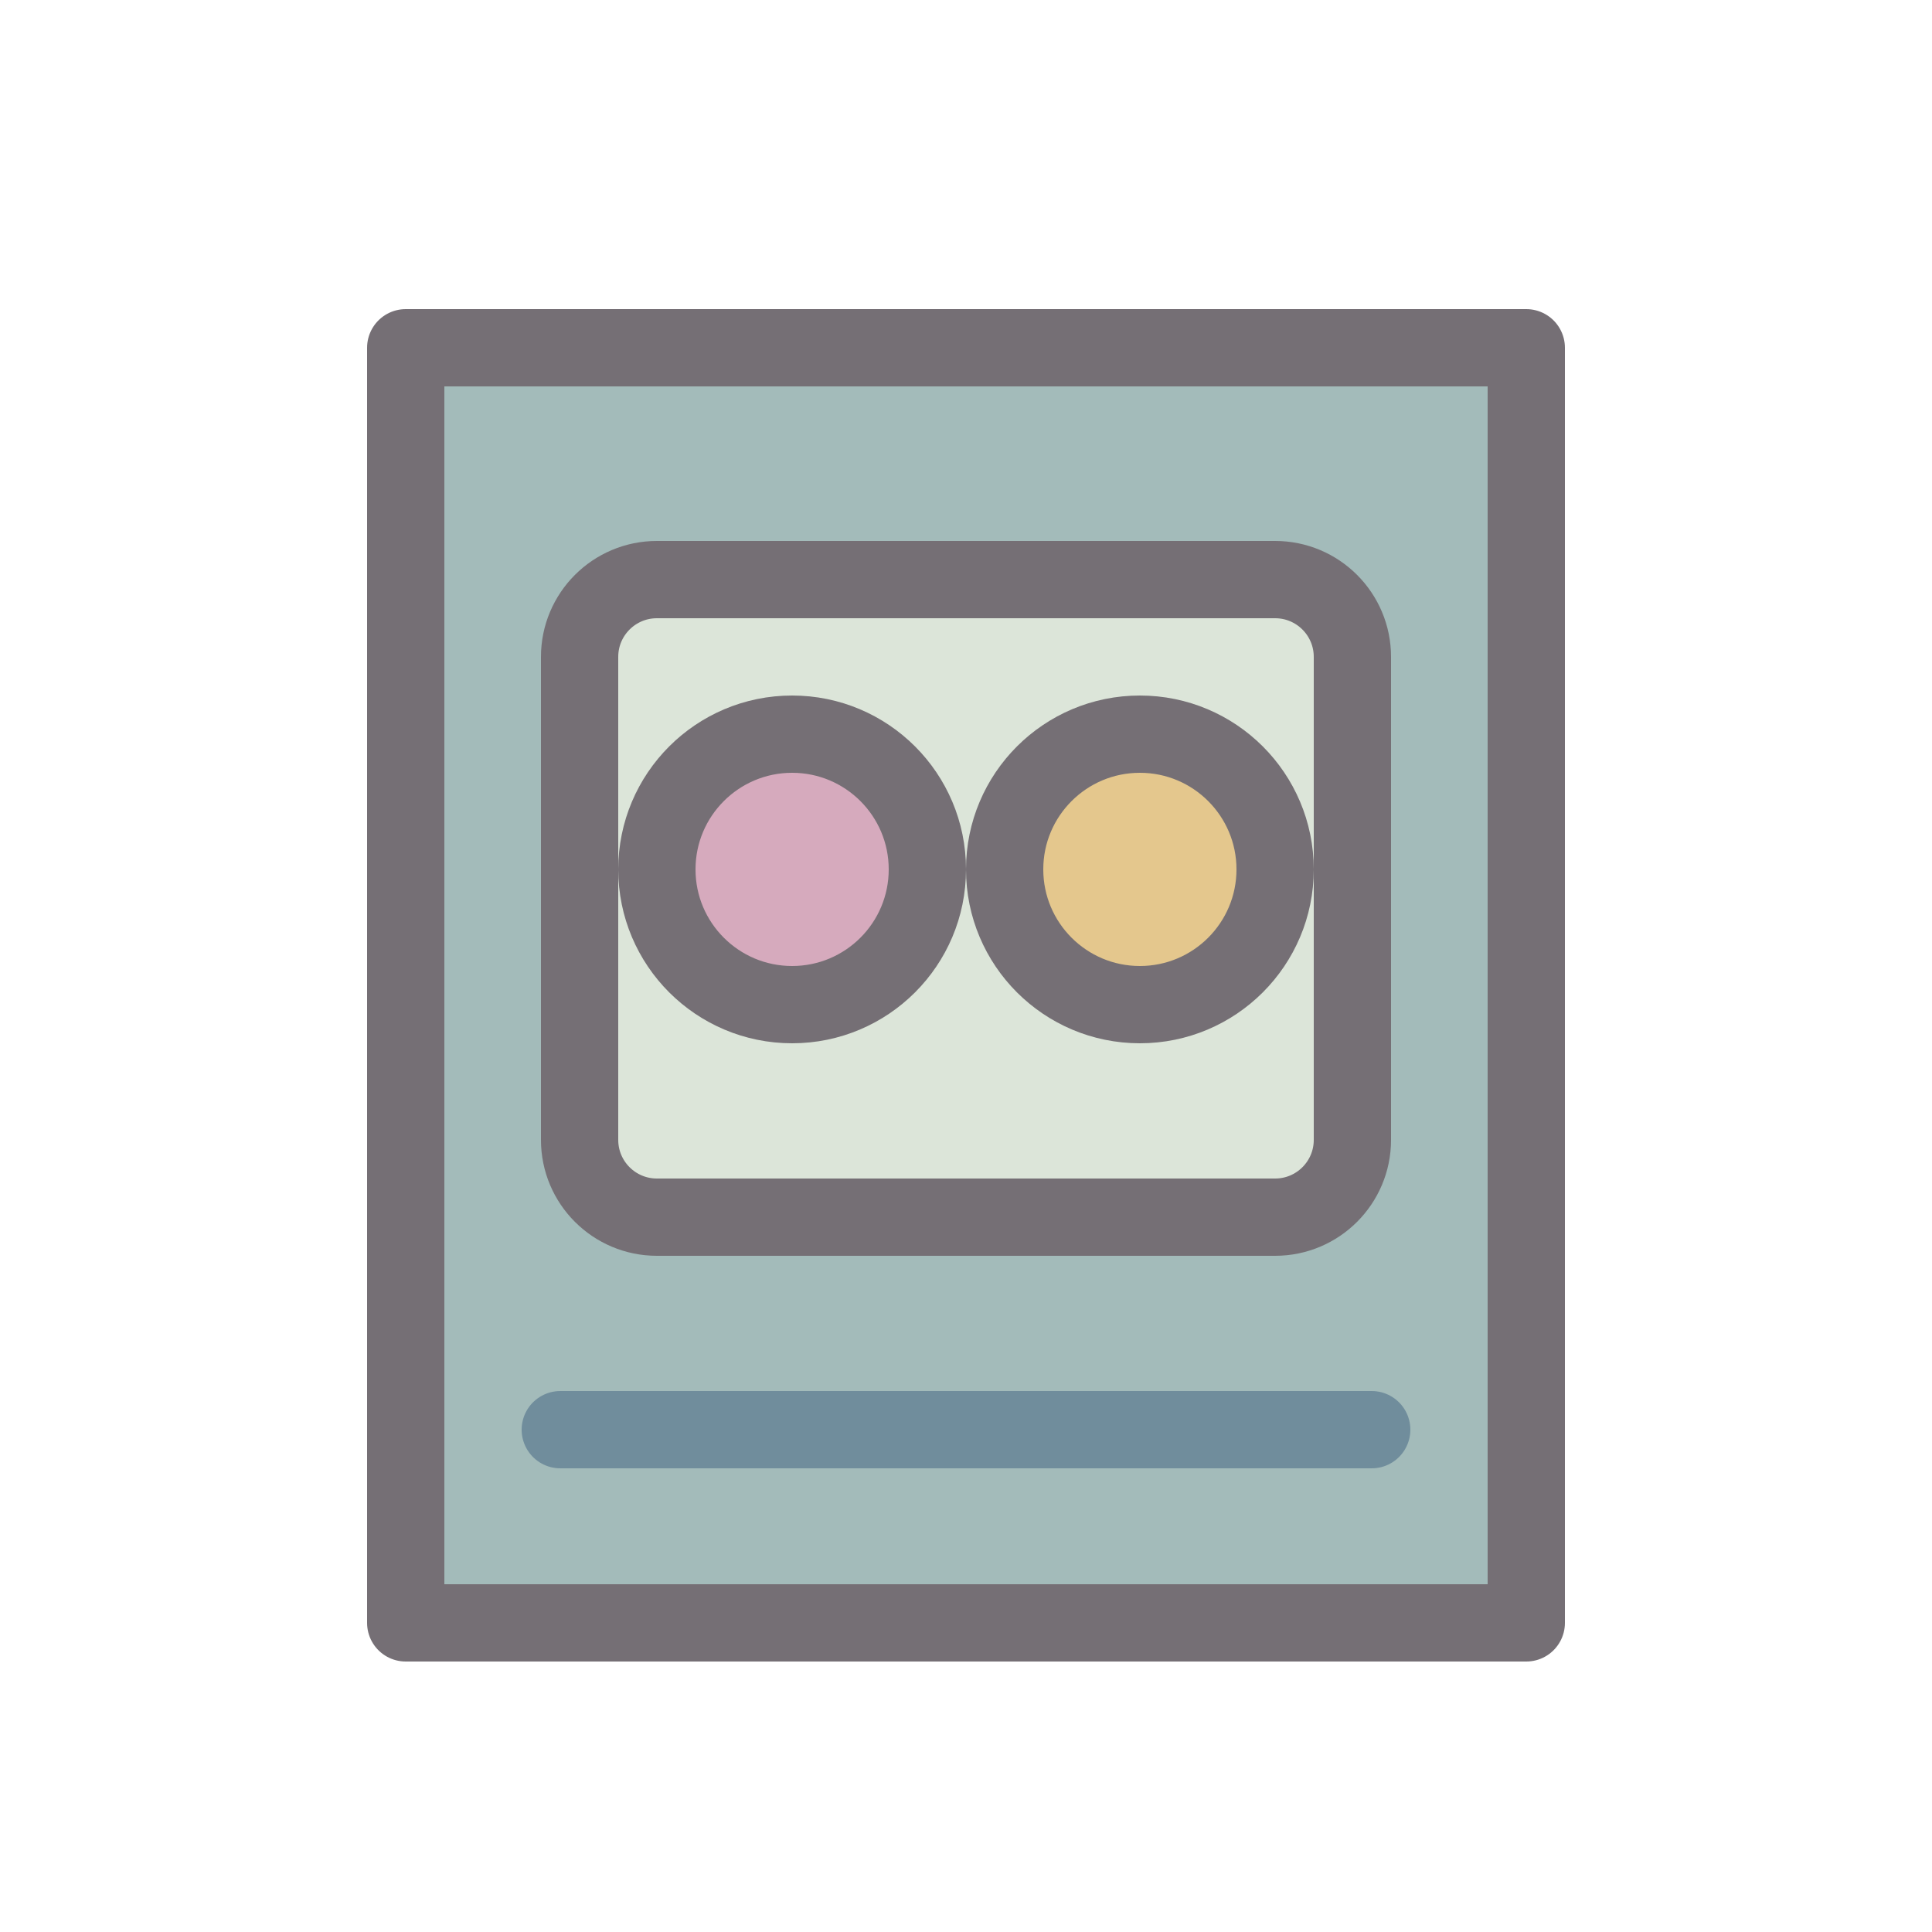
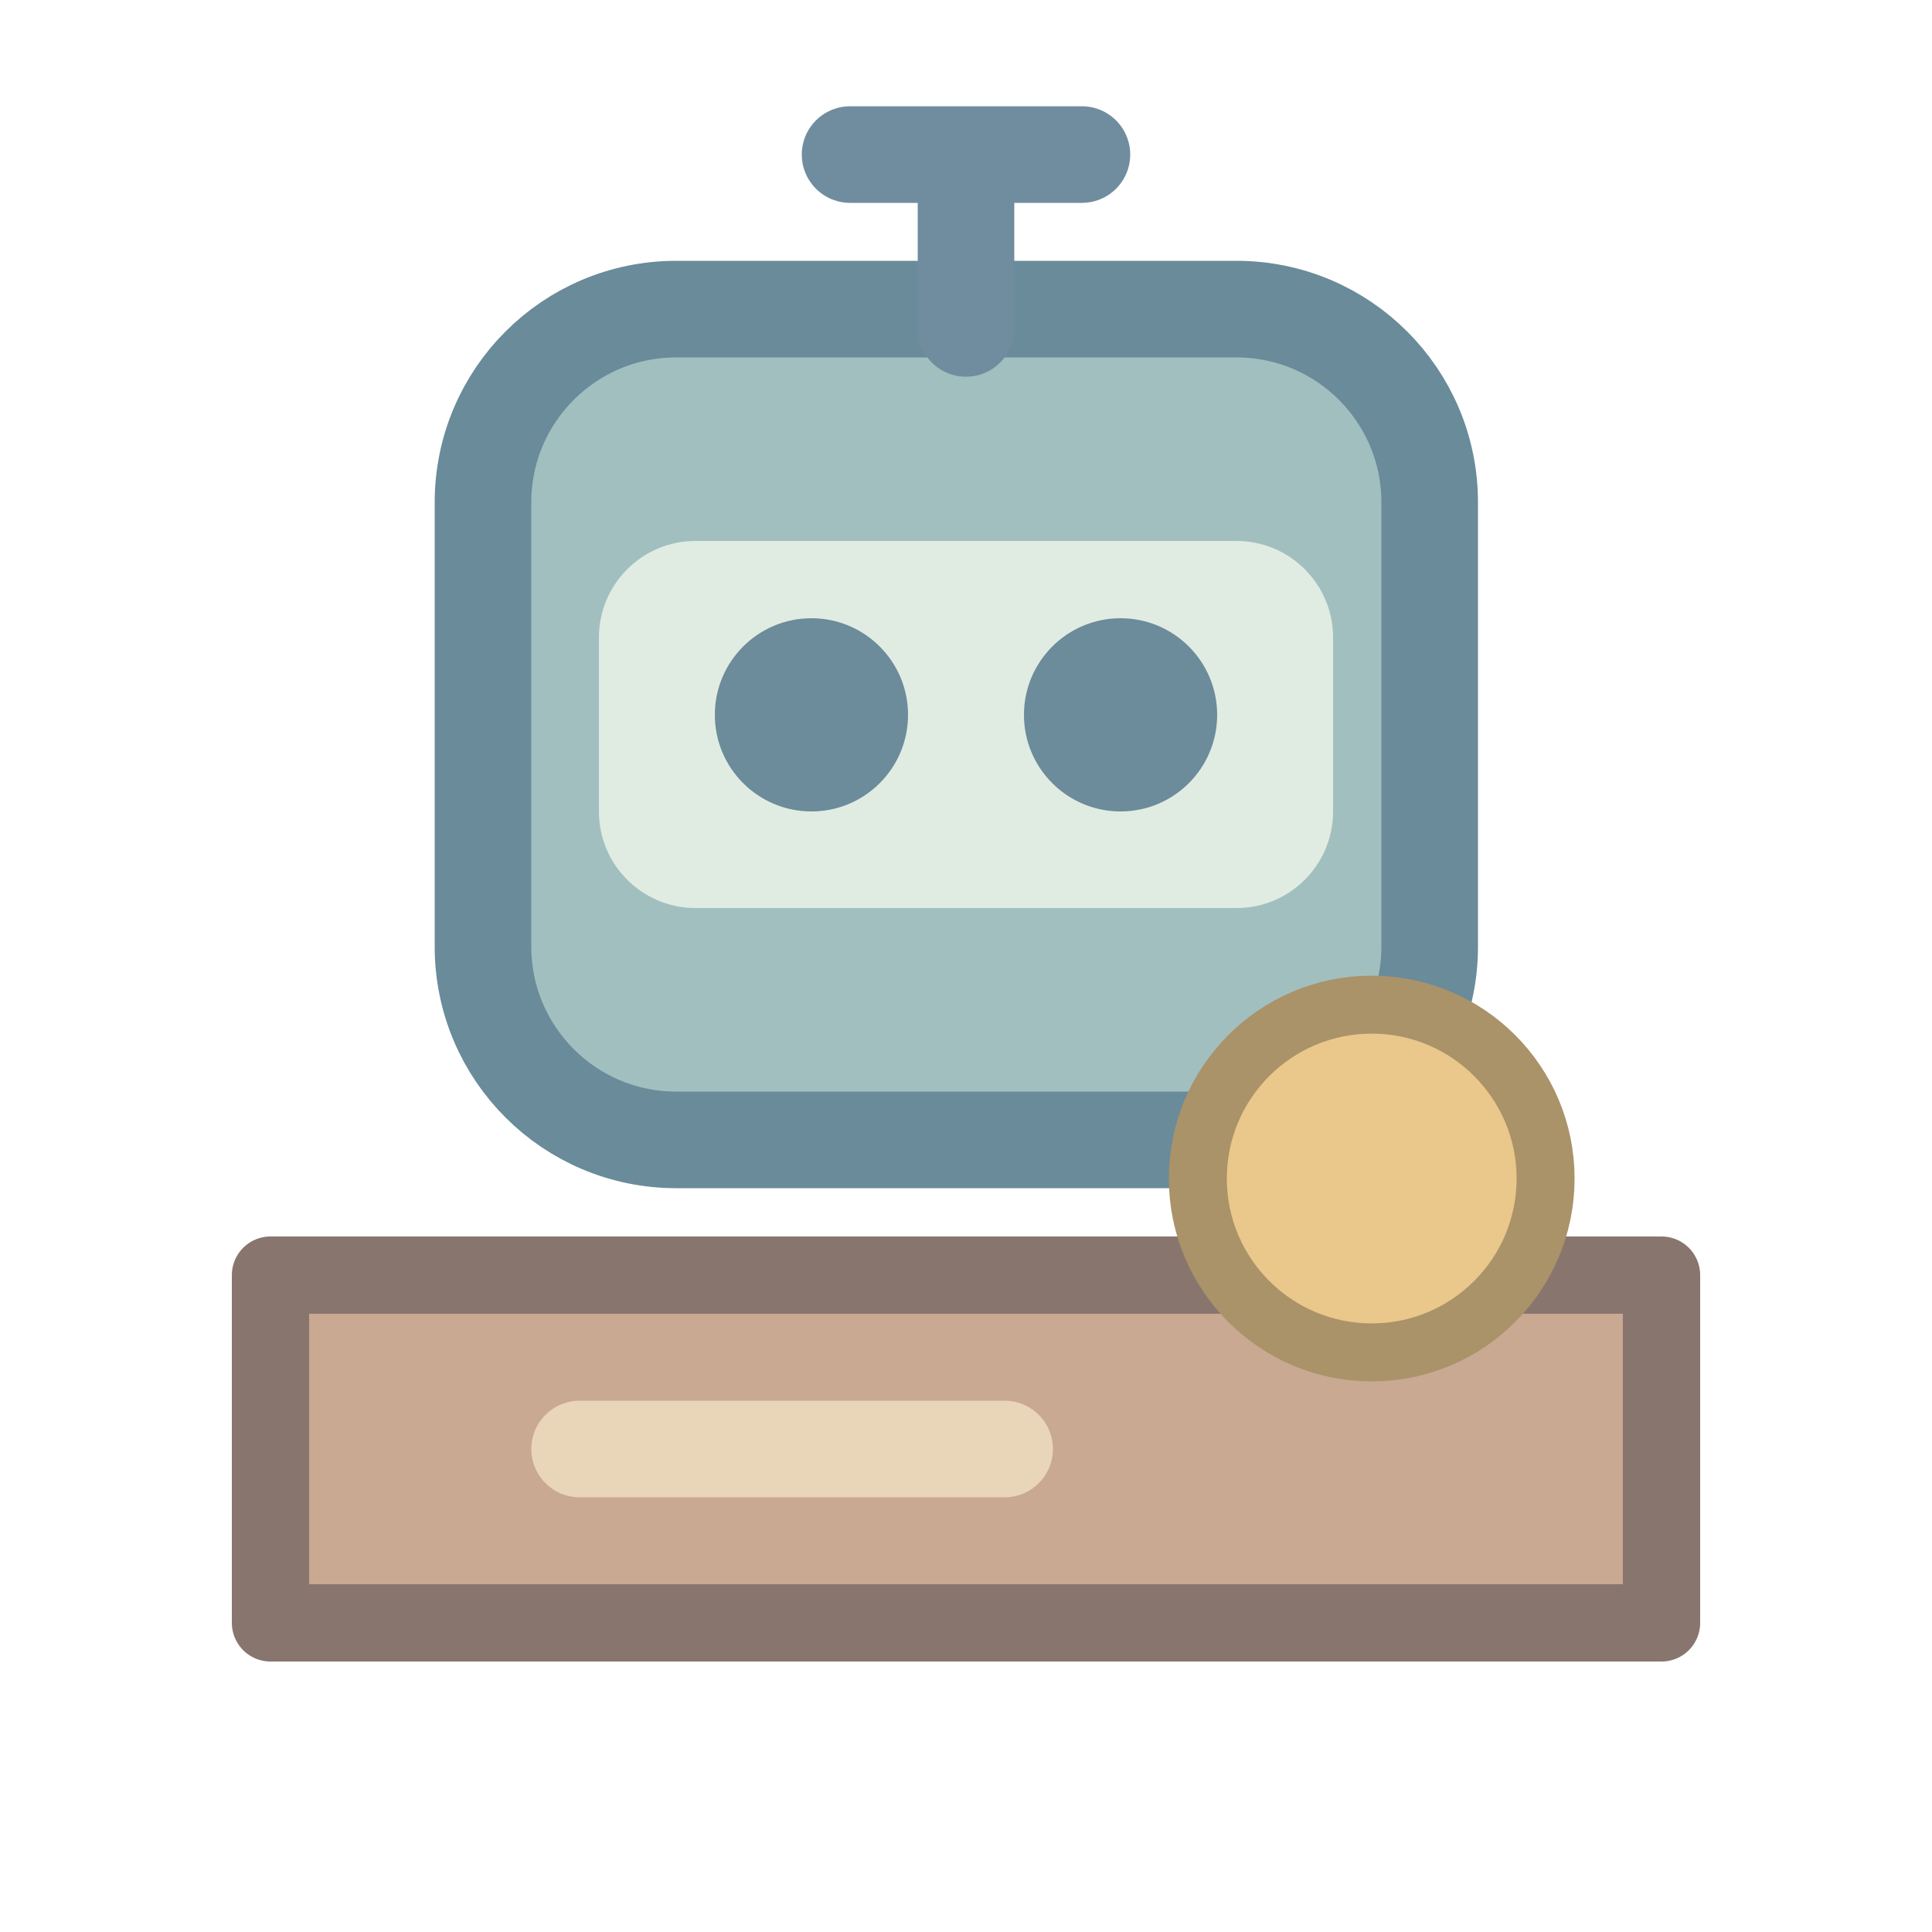
<svg xmlns="http://www.w3.org/2000/svg" viewBox="0 0 100 100">
-   <g stroke="#756F75" stroke-width="4" stroke-linecap="round" stroke-linejoin="round">
-     <path d="M21 18h58v66H21Z" fill="#A3BBBA" />
-     <rect x="30" y="30" width="40" height="33" rx="4" fill="#DCE5D9" />
-     <circle cx="41" cy="45" r="7" fill="#D6AABD" />
-     <circle cx="59" cy="45" r="7" fill="#E4C78D" />
-     <path d="M29 74h42" stroke="#708D9C" />
+   <g stroke-linecap="round" stroke-linejoin="round">
+     <rect x="25" y="16" width="49" height="43" rx="10" fill="#A2BFC0" stroke="#698B9A" stroke-width="5" />
+     <rect x="31" y="28" width="38" height="19" rx="5" fill="#E0ECE2" />
+     <circle cx="42" cy="37" r="5" fill="#6C8B9B" />
+     <circle cx="58" cy="37" r="5" fill="#6C8B9B" />
+     <path d="M50 17V8m-6 0h12" stroke="#708D9F" stroke-width="5" />
+     <path d="M14 66h72v18H14Z" fill="#C9A991" stroke="#88766E" stroke-width="4" />
+     <circle cx="71" cy="61" r="9" fill="#EAC78A" stroke="#AA9269" stroke-width="3" />
+     <path d="M30 75h22" stroke="#E9D5B8" stroke-width="5" />
  </g>
</svg>
